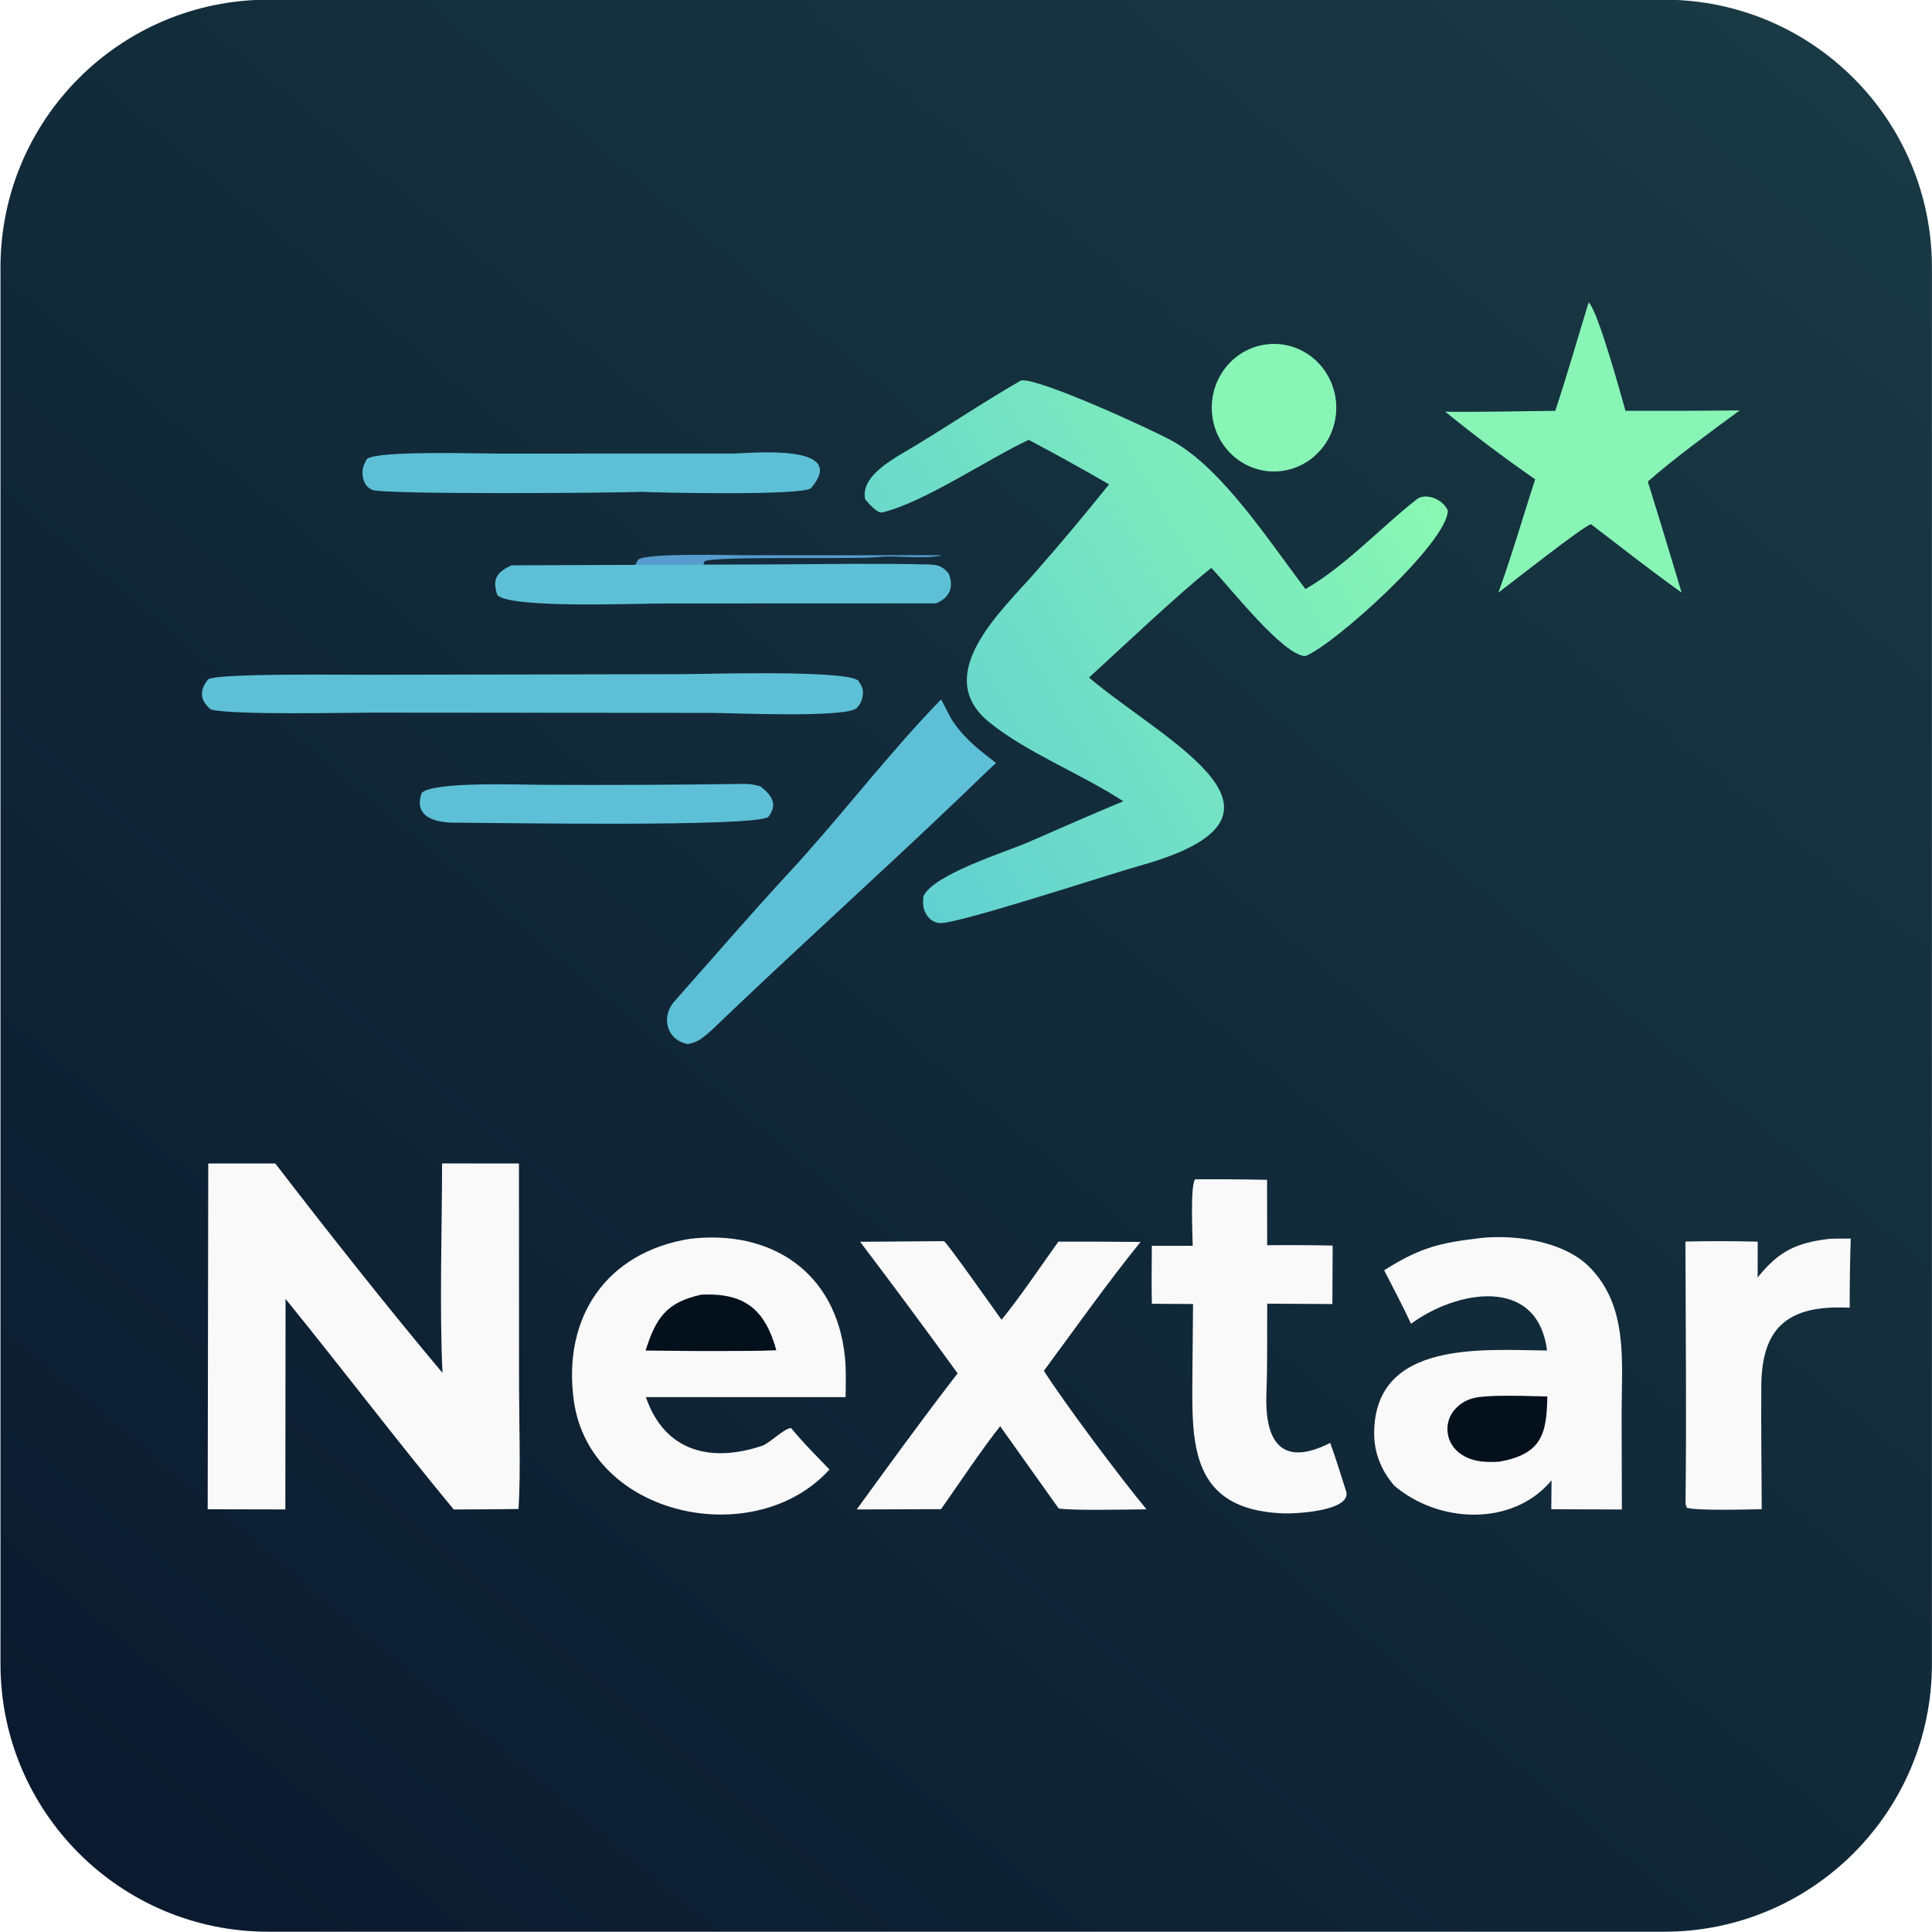
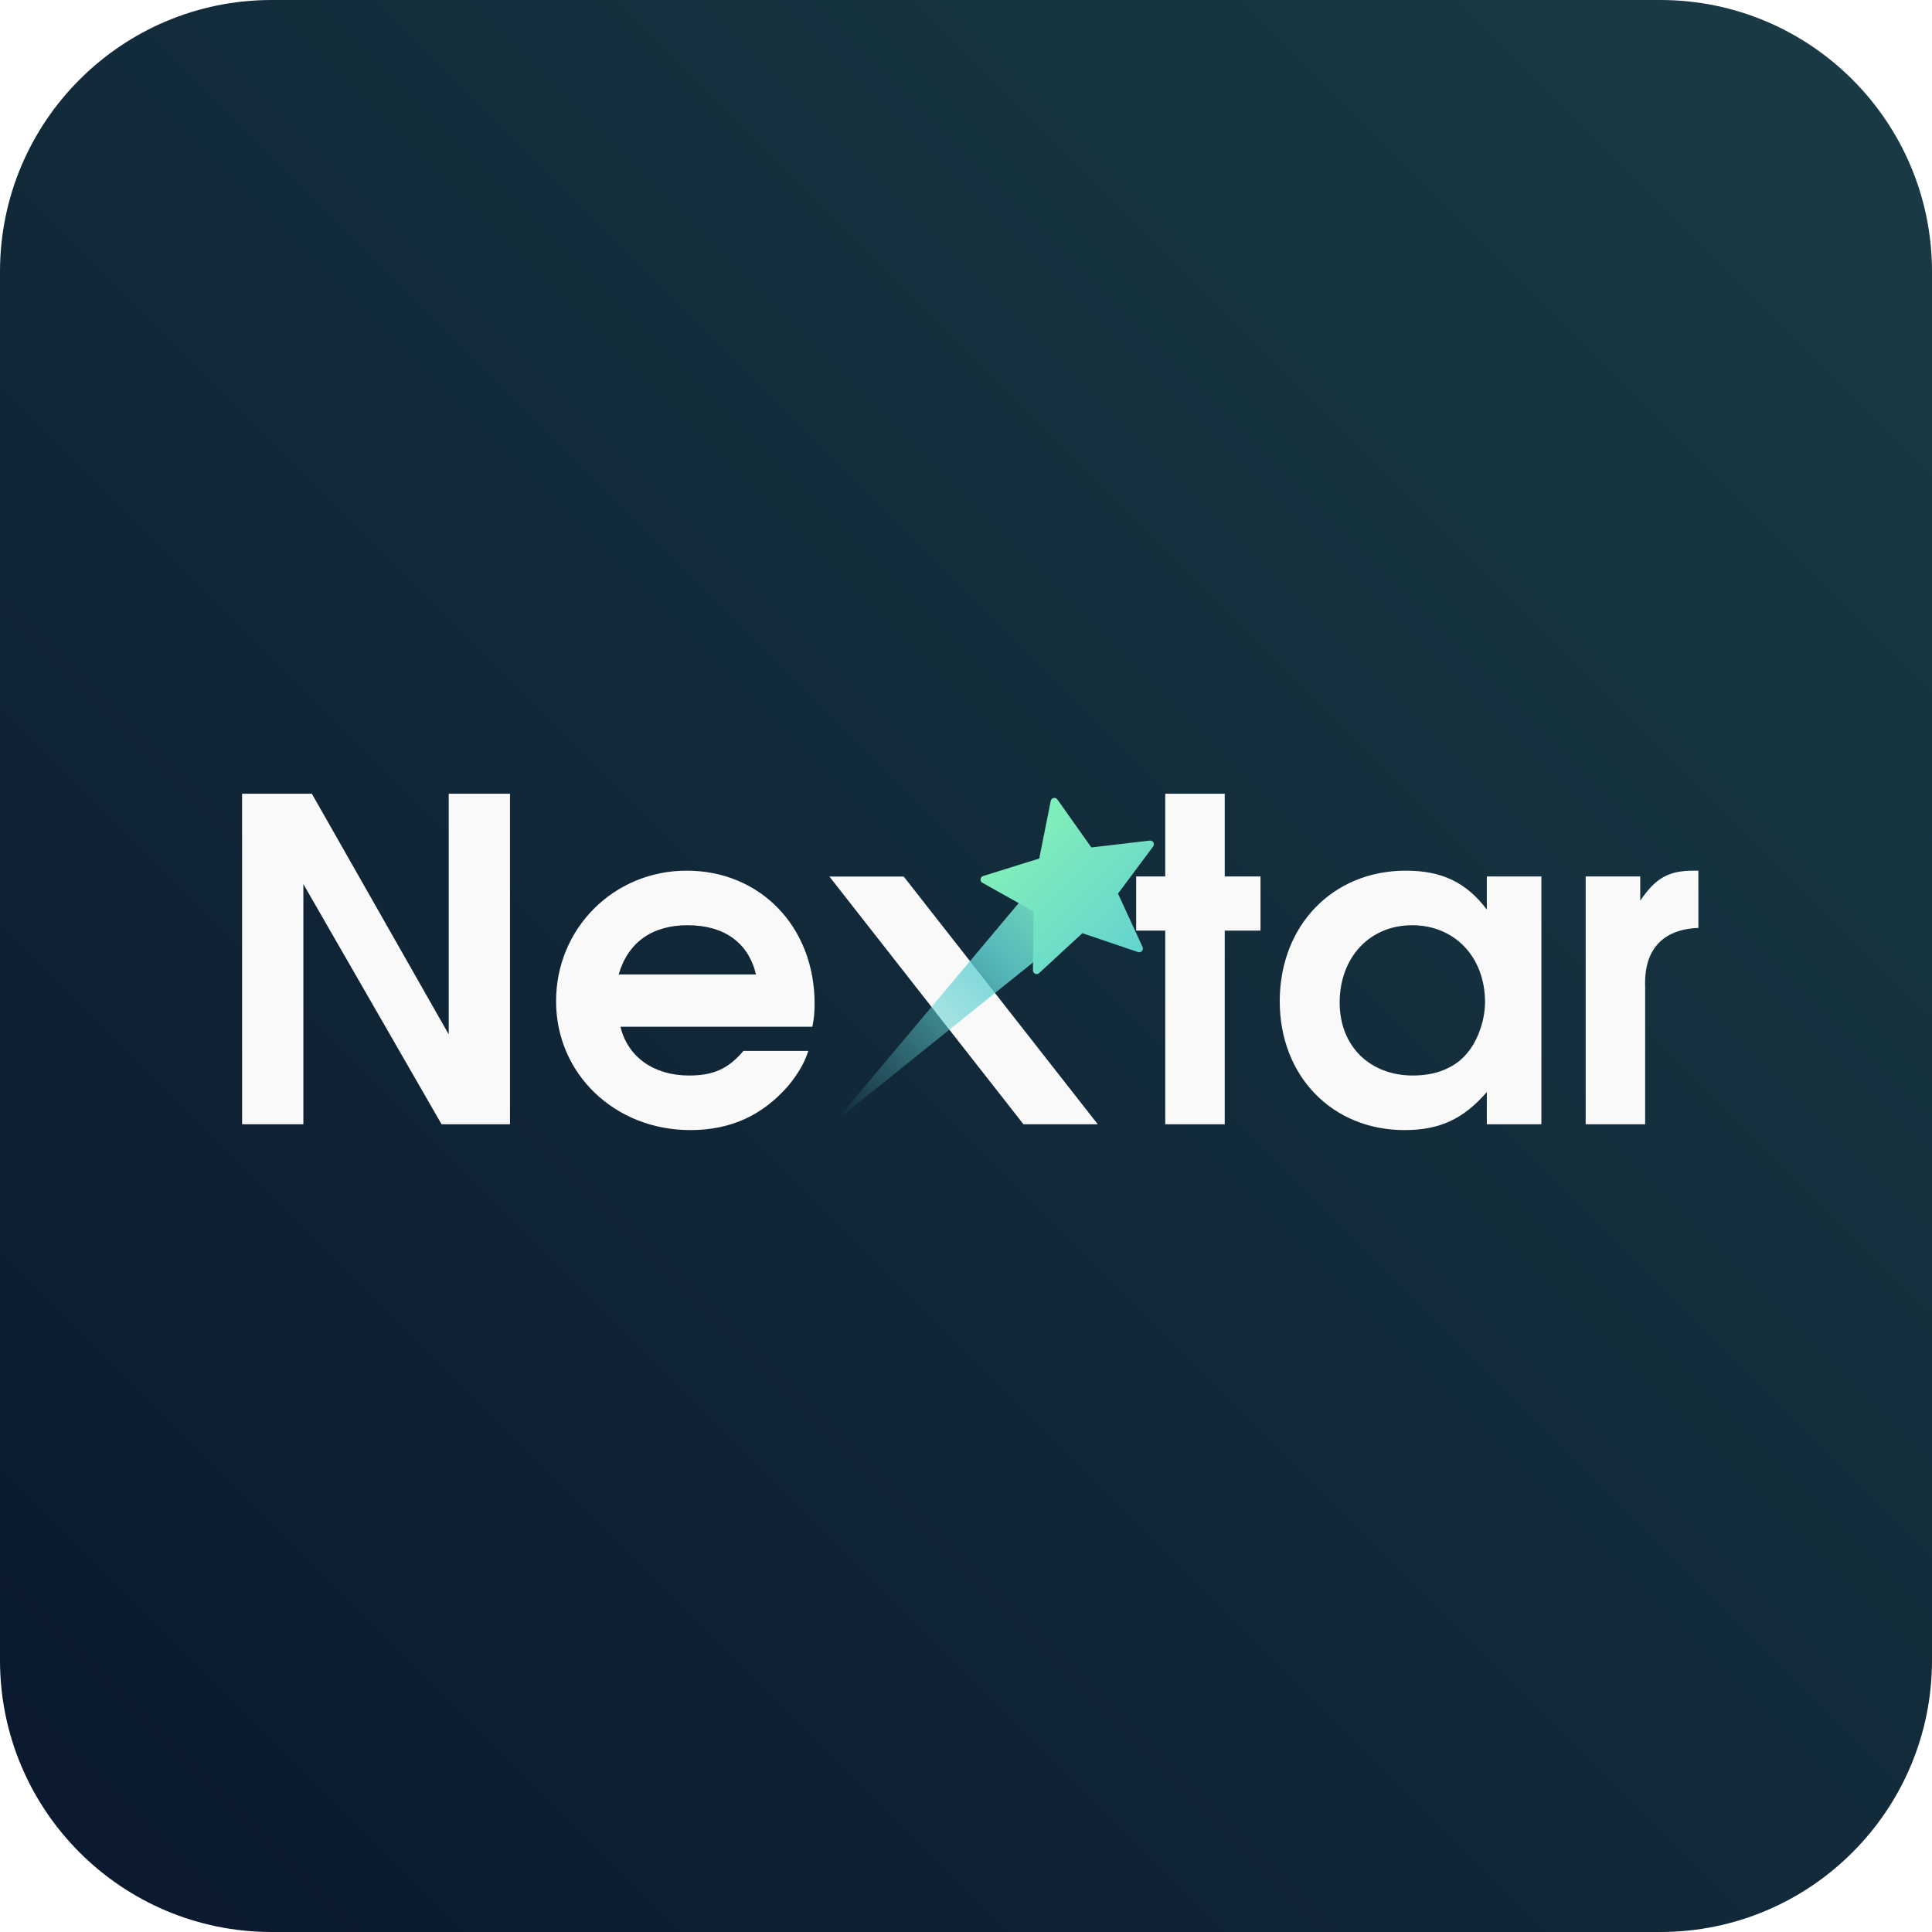
- <svg xmlns="http://www.w3.org/2000/svg" xmlns:xlink="http://www.w3.org/1999/xlink" width="512" height="512" viewBox="0 0 512 512" version="1.1" id="svg1">
-   <defs id="defs1">
-     <linearGradient id="gradient_4" gradientUnits="userSpaceOnUse" x1="283.483" y1="570.305" x2="173.624" y2="635.223" gradientTransform="matrix(0.9733706,0,0,0.9970821,99.6037,-448.7471)">
-       <stop offset="0" stop-color="#89F7B3" id="stop18" />
-       <stop offset="1" stop-color="#61D0D1" id="stop19" />
+ <svg xmlns="http://www.w3.org/2000/svg" width="512" height="512" viewBox="0 0 512 512">
+   <defs>
+     <linearGradient id="bgl" x1="0" y1="1" x2="1" y2="0">
+       <stop offset="0" stop-color="#0A182D" />
+       <stop offset="1" stop-color="#1A3C46" />
    </linearGradient>
-     <linearGradient id="gradient_0" gradientUnits="userSpaceOnUse" x1="63.961" y1="362.055" x2="367.209" y2="-7.719">
-       <stop offset="0" stop-color="#0A182D" id="stop1" />
-       <stop offset="1" stop-color="#1A3C46" id="stop2" />
-     </linearGradient>
-     <linearGradient id="gradient_4-0" gradientUnits="userSpaceOnUse" x1="283.483" y1="570.305" x2="173.624" y2="635.223" gradientTransform="matrix(1.322927,0,0,1.355154,-4.638562,-657.0727)">
-       <stop offset="0" stop-color="#89F7B3" id="stop18-6" />
-       <stop offset="1" stop-color="#61D0D1" id="stop19-2" />
-     </linearGradient>
-     <linearGradient xlink:href="#gradient_0" id="linearGradient67" gradientUnits="userSpaceOnUse" x1="63.961" y1="362.055" x2="367.209" y2="-7.719" gradientTransform="matrix(1.581256,0,0,1.623409,-84.66633,-40.8872)" />
-     <clipPath clipPathUnits="userSpaceOnUse" id="clipPath1">
-       <rect style="fill:#000000" id="rect2" width="511.855" height="512.008" x="0.127" y="-0.081" ry="70.957" />
-     </clipPath>
  </defs>
-   <g id="layer1">
-     <path fill="url(#gradient_0)" d="M 0.5,-40.887 H 511.941 c 7.606,5.262 14.389,11.689 20.114,19.056 11.006,14.453 18.042,31.689 20.335,49.894 2.135,16.411 1.059,55.514 1.059,73.399 l 0.032,137.371 -0.063,147.126 c 0.016,21.486 1.297,60.837 -0.933,80.62 -2.83,25.408 -15.496,48.581 -35.136,64.315 -13.045,10.481 -28.573,17.241 -44.987,19.595 -10.088,1.38 -24.399,1.12 -34.772,1.104 l -47.896,-0.195 -134.913,0.049 c -41.998,0.016 -84.629,-0.487 -126.5,-0.065 -18.532,0.292 -37.08,0.373 -55.629,0.244 -8.729,-0.049 -20.762,0.244 -29.158,-0.779 C 16.771,547.42 -3.706,534.861 -20.404,513.619 -43.996,483.576 -40.138,454.33 -40.28,418.401 l 0.079,-109.429 -0.174,-185.947 -0.047,-55.865 c -0.016,-47.981 0.917,-76.152 40.923,-108.048 z" id="path2-2" style="fill:url(#linearGradient67);stroke-width:1.602" clip-path="url(#clipPath1)" />
-     <path fill="#f9f9fa" d="m 117.157,308.317 20.373,0.023 0.023,58.732 c 0.011,10.003 0.47,23.114 -0.138,32.819 -5.69,0.103 -11.471,0.092 -17.172,0.138 -15.062,-18.193 -29.619,-37.407 -44.566,-55.796 l -0.057,55.784 -20.579,-0.046 0.149,-91.643 17.769,0.011 c 13.502,17.574 30.055,38.543 44.313,55.497 -0.826,-16.037 -0.138,-38.968 -0.115,-55.52 z" id="path14" style="stroke-width:1.147" />
-     <path fill="#f9f9fa" d="m 182.841,328.3 c 21.474,-2.535 38.761,8.775 41.067,31.27 0.367,3.51 0.218,7.135 0.184,10.68 h -52.928 c 4.978,14.465 17.23,17.459 30.812,12.894 2.03,-0.677 5.759,-4.6 7.663,-4.703 l 1.399,1.663 c 2.788,3.212 5.804,6.263 8.775,9.326 -19.604,21.726 -63.424,12.722 -67.737,-18.205 -3.086,-22.105 8.592,-39.38 30.766,-42.925 z" id="path15" style="stroke-width:1.147" />
-     <path fill="#05101d" d="m 185.858,343.098 c 11.517,-0.539 16.886,3.946 19.88,14.729 -4.692,0.241 -10.186,0.161 -14.935,0.206 -6.504,0.046 -13.192,-0.08 -19.707,-0.126 2.707,-8.672 5.575,-12.813 14.763,-14.809 z" id="path16" style="stroke-width:1.147" />
-     <path fill="#f9f9fa" d="m 390.469,328.335 c 9.578,-1.48 23.573,0.206 30.754,7.445 10.301,10.381 8.557,25.053 8.523,38.566 l 0.069,25.684 -18.709,-0.069 0.069,-7.651 -0.149,0.184 c -10.381,12.194 -29.905,11.15 -41.503,1.239 -3.441,-3.969 -5.369,-8.661 -5.357,-13.915 0.08,-24.847 29.148,-22.048 45.816,-21.921 -2.558,-20.052 -24.204,-15.842 -36.042,-7.078 -2.099,-4.588 -4.818,-9.647 -7.124,-14.178 8.408,-5.334 13.708,-7.124 23.654,-8.305 z" id="path17" style="stroke-width:1.147" />
-     <path fill="#05101d" d="m 396.675,369.918 c 4.531,-0.092 8.844,0.034 13.375,0.161 -0.126,10.003 -1.549,15.234 -12.572,17.264 -3.935,0.298 -8.087,0.046 -11.161,-2.661 -1.629,-1.411 -2.615,-3.418 -2.73,-5.564 -0.115,-2.134 0.654,-4.21 2.111,-5.77 3.132,-3.35 6.768,-3.223 10.978,-3.43 z" id="path18" style="stroke-width:1.147" />
-     <path fill="url(#gradient_4)" d="m 270.583,100.811 c 4.643,-0.745 34.819,13.091 40.31,16.167 13.123,7.345 25.652,26.751 35.058,39.123 10.438,-5.936 20.056,-16.397 29.501,-23.783 2.275,-1.789 6.919,-0.149 8.229,2.995 -0.04,8.416 -29.872,35.41 -37.743,38.568 -5.847,-0.136 -19.751,-17.915 -24.924,-23.376 -8.625,6.816 -23.958,21.317 -32.412,29.068 20.36,17.156 61.252,36.481 13.586,49.815 -8.162,2.263 -48.419,15.544 -53.089,15.232 -1.283,-0.068 -2.461,-0.705 -3.241,-1.762 -1.283,-1.667 -1.402,-3.401 -1.125,-5.394 2.858,-5.881 21.974,-11.709 28.033,-14.378 8.096,-3.564 16.735,-7.318 24.897,-10.746 -10.848,-7.155 -25.44,-12.779 -35.507,-20.937 -15.452,-12.535 3.149,-29.407 11.867,-39.354 6.813,-7.738 13.441,-15.638 19.884,-23.688 -7.025,-4.065 -14.129,-8.009 -21.286,-11.79 -10.795,5.014 -27.609,16.519 -38.801,19.23 -1.296,0.312 -3.559,-2.304 -4.524,-3.469 -1.31,-5.624 6.257,-10.069 10.266,-12.44 10.464,-6.152 20.479,-13.009 31.023,-19.081 z" id="path19" style="fill:url(#gradient_4-0);stroke-width:1.339" />
-     <path fill="#f9f9fa" d="m 250.154,328.92 c 0.826,0.367 13.605,18.549 15.268,20.832 4.646,-5.667 10.691,-14.591 15.062,-20.705 7.261,-0.023 14.522,0.011 21.772,0.08 -8.443,10.393 -17.597,23.298 -25.615,34.15 5.449,8.58 20.705,28.942 27.198,36.708 -4.6,0.034 -19.363,0.379 -23.275,-0.218 L 265.055,377.97 c -4.795,5.976 -11.093,15.509 -15.681,21.979 l -22.334,0.069 c 8.626,-11.873 17.78,-24.491 26.739,-36.065 -8.489,-11.712 -17.103,-23.344 -25.845,-34.872 z" id="path20" style="stroke-width:1.147" />
-     <path fill="#f9f9fa" d="m 316.721,312.527 c 6.355,-0.034 12.71,0 19.065,0.138 l 0.023,17.333 c 5.781,-0.057 11.574,-0.034 17.356,0.092 l -0.069,15.498 -17.264,-0.103 c -0.08,7.697 0.092,16.037 -0.218,23.654 -0.493,12.274 3.522,20.04 16.908,13.249 1.468,4.049 2.776,8.317 4.095,12.435 2.34,5.575 -13.169,6.378 -16.61,6.24 -24.732,-0.998 -24.135,-18.606 -24.009,-36.513 l 0.172,-18.973 -10.909,-0.057 c -0.149,-4.933 -0.023,-10.393 -0.011,-15.371 h 10.829 c -0.046,-2.994 -0.677,-15.979 0.642,-17.62 z" id="path21" style="stroke-width:1.147" />
-     <path fill="#f9f9fa" d="m 484.647,328.323 c 1.652,-0.115 4.095,-0.069 5.816,-0.092 -0.195,6.103 -0.287,12.205 -0.275,18.308 -0.665,-0.023 -1.331,-0.034 -1.996,-0.046 -14.557,-0.241 -21.336,5.564 -21.428,20.809 -0.08,10.852 0.069,21.795 0.115,32.647 -3.315,0.057 -17.597,0.482 -19.902,-0.413 l -0.298,-1.044 c 0.287,-23 0.034,-46.435 -0.023,-69.469 6.389,-0.149 12.779,-0.138 19.157,0.034 l -0.023,9.487 c 5.609,-6.997 10.198,-9.154 18.859,-10.221 z" id="path22" style="stroke-width:1.147" />
-     <path fill="#88f5b7" d="m 421.013,80.131 c 2.5,2.358 8.52,24.42 9.763,28.743 10.094,0.041 20.175,0 30.255,-0.108 -7.594,5.597 -17.37,12.698 -24.342,18.85 3.043,9.798 6.033,19.596 8.956,29.407 -7.832,-5.515 -16.338,-12.264 -24.038,-18.118 -2.514,0.908 -20.611,15.218 -24.527,18.146 3.334,-9.134 6.707,-20.625 9.75,-30.03 -8.149,-5.665 -16.113,-11.641 -23.826,-17.915 9.472,0.136 19.619,-0.149 29.157,-0.23 3.069,-9.201 5.98,-19.406 8.85,-28.743 z" id="path23" style="stroke-width:1.339" />
-     <path fill="#5ec0d6" d="m 249.39,185.372 c 0.41,0.542 2.103,4.242 2.91,5.448 3.254,4.96 7.078,7.806 11.655,11.383 -3.003,2.737 -5.821,5.583 -8.771,8.375 -21.987,21.018 -44.556,41.278 -66.504,62.337 -2.209,1.924 -3.625,3.347 -6.443,3.767 -5.689,-1.098 -7.078,-7.304 -3.545,-11.275 10.081,-11.343 20.135,-23.038 30.441,-34.191 13.613,-14.703 26.353,-31.589 40.257,-45.845 z" id="path24" style="stroke-width:1.339" />
-     <path fill="#5ec0d6" d="m 97.121,178.827 83.45,-0.163 c 6.654,-0.014 42.969,-1.179 46.832,1.653 0.661,1.071 1.244,1.694 1.283,3.022 0.053,1.613 -0.503,3.158 -1.64,4.296 -2.659,2.67 -32.835,1.328 -38.444,1.287 l -89.734,-0.068 c -7.765,0.014 -36.883,0.691 -42.982,-0.827 -2.91,-2.412 -3.135,-4.987 -0.714,-8.023 3.03,-1.64 36.116,-1.152 41.95,-1.179 z" id="path25" style="stroke-width:1.339" />
-     <path fill="#5ec0d6" d="m 194.488,120.189 c 4.882,-0.122 30.626,-2.67 20.439,9.161 -1.733,2.033 -40.429,1.247 -44.741,0.989 -7.594,0.312 -69.162,0.772 -71.636,-0.542 -1.31,-0.691 -2.051,-1.667 -2.342,-3.171 -0.397,-1.951 0.053,-3.361 1.045,-5.001 2.844,-2.263 29.369,-1.409 34.343,-1.423 z" id="path26" style="stroke-width:1.339" />
-     <path fill="#569ccd" d="m 229.467,155.532 c -6.284,0.257 -57.256,0.637 -59.307,-0.447 -1.085,-0.569 -1.693,-1.382 -1.931,-2.629 -0.331,-1.613 0.04,-2.778 0.86,-4.133 2.355,-1.87 24.315,-1.165 28.43,-1.179 l 52.07,-0.014 c -4.061,1.165 -12.436,0 -16.351,0.461 -6.072,0.732 -43.379,-0.325 -46.514,1.138 -0.794,1.829 0.463,2.548 -0.582,5.38 0.609,0.379 37.677,0.339 43.326,1.423 z" id="path27" style="stroke-width:1.339" />
-     <path fill="#5ec0d6" d="m 135.526,149.813 70.3,-0.244 c 13.176,-0.068 26.591,-0.312 39.767,0.014 2.818,0.068 3.916,0.23 5.794,2.358 1.521,3.672 0.251,6.437 -3.294,7.955 l -72.311,0.027 c -7.422,0.014 -40.257,1.369 -43.961,-2.182 -1.521,-4.323 -0.053,-6.152 3.704,-7.928 z" id="path28" style="stroke-width:1.339" />
-     <path fill="#5ec0d6" d="m 195.785,207.76 c 2.646,-0.041 3.149,-0.054 5.728,0.623 2.99,2.385 4.736,4.702 2.064,8.158 -4.564,2.683 -72.576,1.504 -82.828,1.477 -4.842,0.027 -11.404,-1.206 -8.969,-7.941 3.44,-3.049 26.498,-2.087 32.61,-2.087 17.132,0.081 34.264,0 51.396,-0.23 z" id="path29" style="stroke-width:1.339" />
-     <path fill="#88f5b7" d="m 333.846,91.596 c 5.794,-1.409 11.867,0.501 15.902,4.973 4.035,4.486 5.411,10.828 3.598,16.641 -1.826,5.8 -6.562,10.15 -12.369,11.383 -8.837,1.884 -17.502,-3.862 -19.46,-12.901 -1.945,-9.039 3.559,-17.996 12.33,-20.097 z" id="path30" style="stroke-width:1.339" />
-   </g>
+   <rect width="512" height="512" rx="72" fill="url(#bgl)" />
+   <svg x="36.0" y="178.5" width="440" height="155.0" viewBox="0 0 965 340">
+     <defs>
+       <linearGradient id="bgw" x1="0" y1="1" x2="1" y2="0">
+         <stop offset="0" stop-color="#0A182D" />
+         <stop offset="1" stop-color="#1A3C46" />
+       </linearGradient>
+       <linearGradient id="mintw" x1="0" y1="0" x2="1" y2="1">
+         <stop offset="0" stop-color="#89F7B3" />
+         <stop offset="1" stop-color="#61D0D1" />
+       </linearGradient>
+       <linearGradient id="cometw" x1="0" y1="1" x2="1" y2="0">
+         <stop offset="0" stop-color="#61D0D1" stop-opacity="0" />
+         <stop offset="0.6" stop-color="#61D0D1" stop-opacity="0.85" />
+         <stop offset="1" stop-color="#89F7B3" />
+       </linearGradient>
+       <linearGradient id="goldw" x1="0" y1="0" x2="1" y2="1">
+         <stop offset="0" stop-color="#89F7B3" />
+         <stop offset="1" stop-color="#61D0D1" />
+       </linearGradient>
+     </defs>
+     <path d="M61.68 262H97.3V122.38L177.64 262H217.42V69.86H181.8V209.74L102.24 69.86H61.68Z M393.18 205.32C394.22 200.12 394.48 197 394.48 191.8C394.48 147.34 363.02 114.58 320.12 114.58C277.74 114.58 244.2 148.12 244.2 190.5C244.2 232.62 278.26 265.38 322.2 265.38C345.86 265.38 364.32 256.8 379.4 239.38C384.86 232.62 388.5 226.64 390.84 219.36H353.14C344.3 229.76 335.72 233.66 321.42 233.66C300.88 233.66 285.8 222.74 281.64 205.32ZM280.6 174.9C286.06 156.18 300.1 146.3 320.64 146.3C341.96 146.3 356 156.44 360.42 174.9Z M598.32 262H632.9V149.42H653.7V117.96H632.9V69.86H598.32V117.96H581.42V149.42H598.32Z M816.98 117.96H785.26V137.2C773.3 121.34 759 114.58 738.2 114.58C695.56 114.58 664.88 146.56 664.88 190.5C664.88 233.92 695.3 265.38 737.42 265.38C757.7 265.38 771.48 259.14 785.26 243.28V262H816.98ZM741.84 146.3C766.54 146.3 784.22 164.76 784.22 191.02C784.22 201.42 780.06 213.38 773.82 220.66C766.8 229.24 755.62 233.66 742.36 233.66C717.14 233.66 699.72 216.5 699.72 191.28C699.72 165.02 717.14 146.3 741.84 146.3Z M842.72 262H877.3V181.92C876.52 160.6 887.44 148.64 908.24 147.86V114.58H905.64C890.82 114.58 883.54 118.74 874.44 132V117.96H842.72Z" fill="#F9F9FA" />
+     <path d="M403.1,118.0 h43.2 L559.1,262.0 h-43.2 Z" fill="#F9F9FA" />
+     <path d="M406.66,260.20 L557.88,138.67 A18.91,18.91 0 0 0 531.43,111.65 L406.66,260.20Z" fill="url(#cometw)" />
+     <path d="M589.56,99.23 L554.36,103.37 L533.87,74.44 L526.93,109.20 L493.09,119.74 L524.00,137.09 L523.56,172.53 L549.62,148.49 L583.19,159.86 L568.38,127.66Z" fill="url(#goldw)" stroke="url(#goldw)" stroke-width="4.3" stroke-linejoin="round" />
+   </svg>
</svg>
